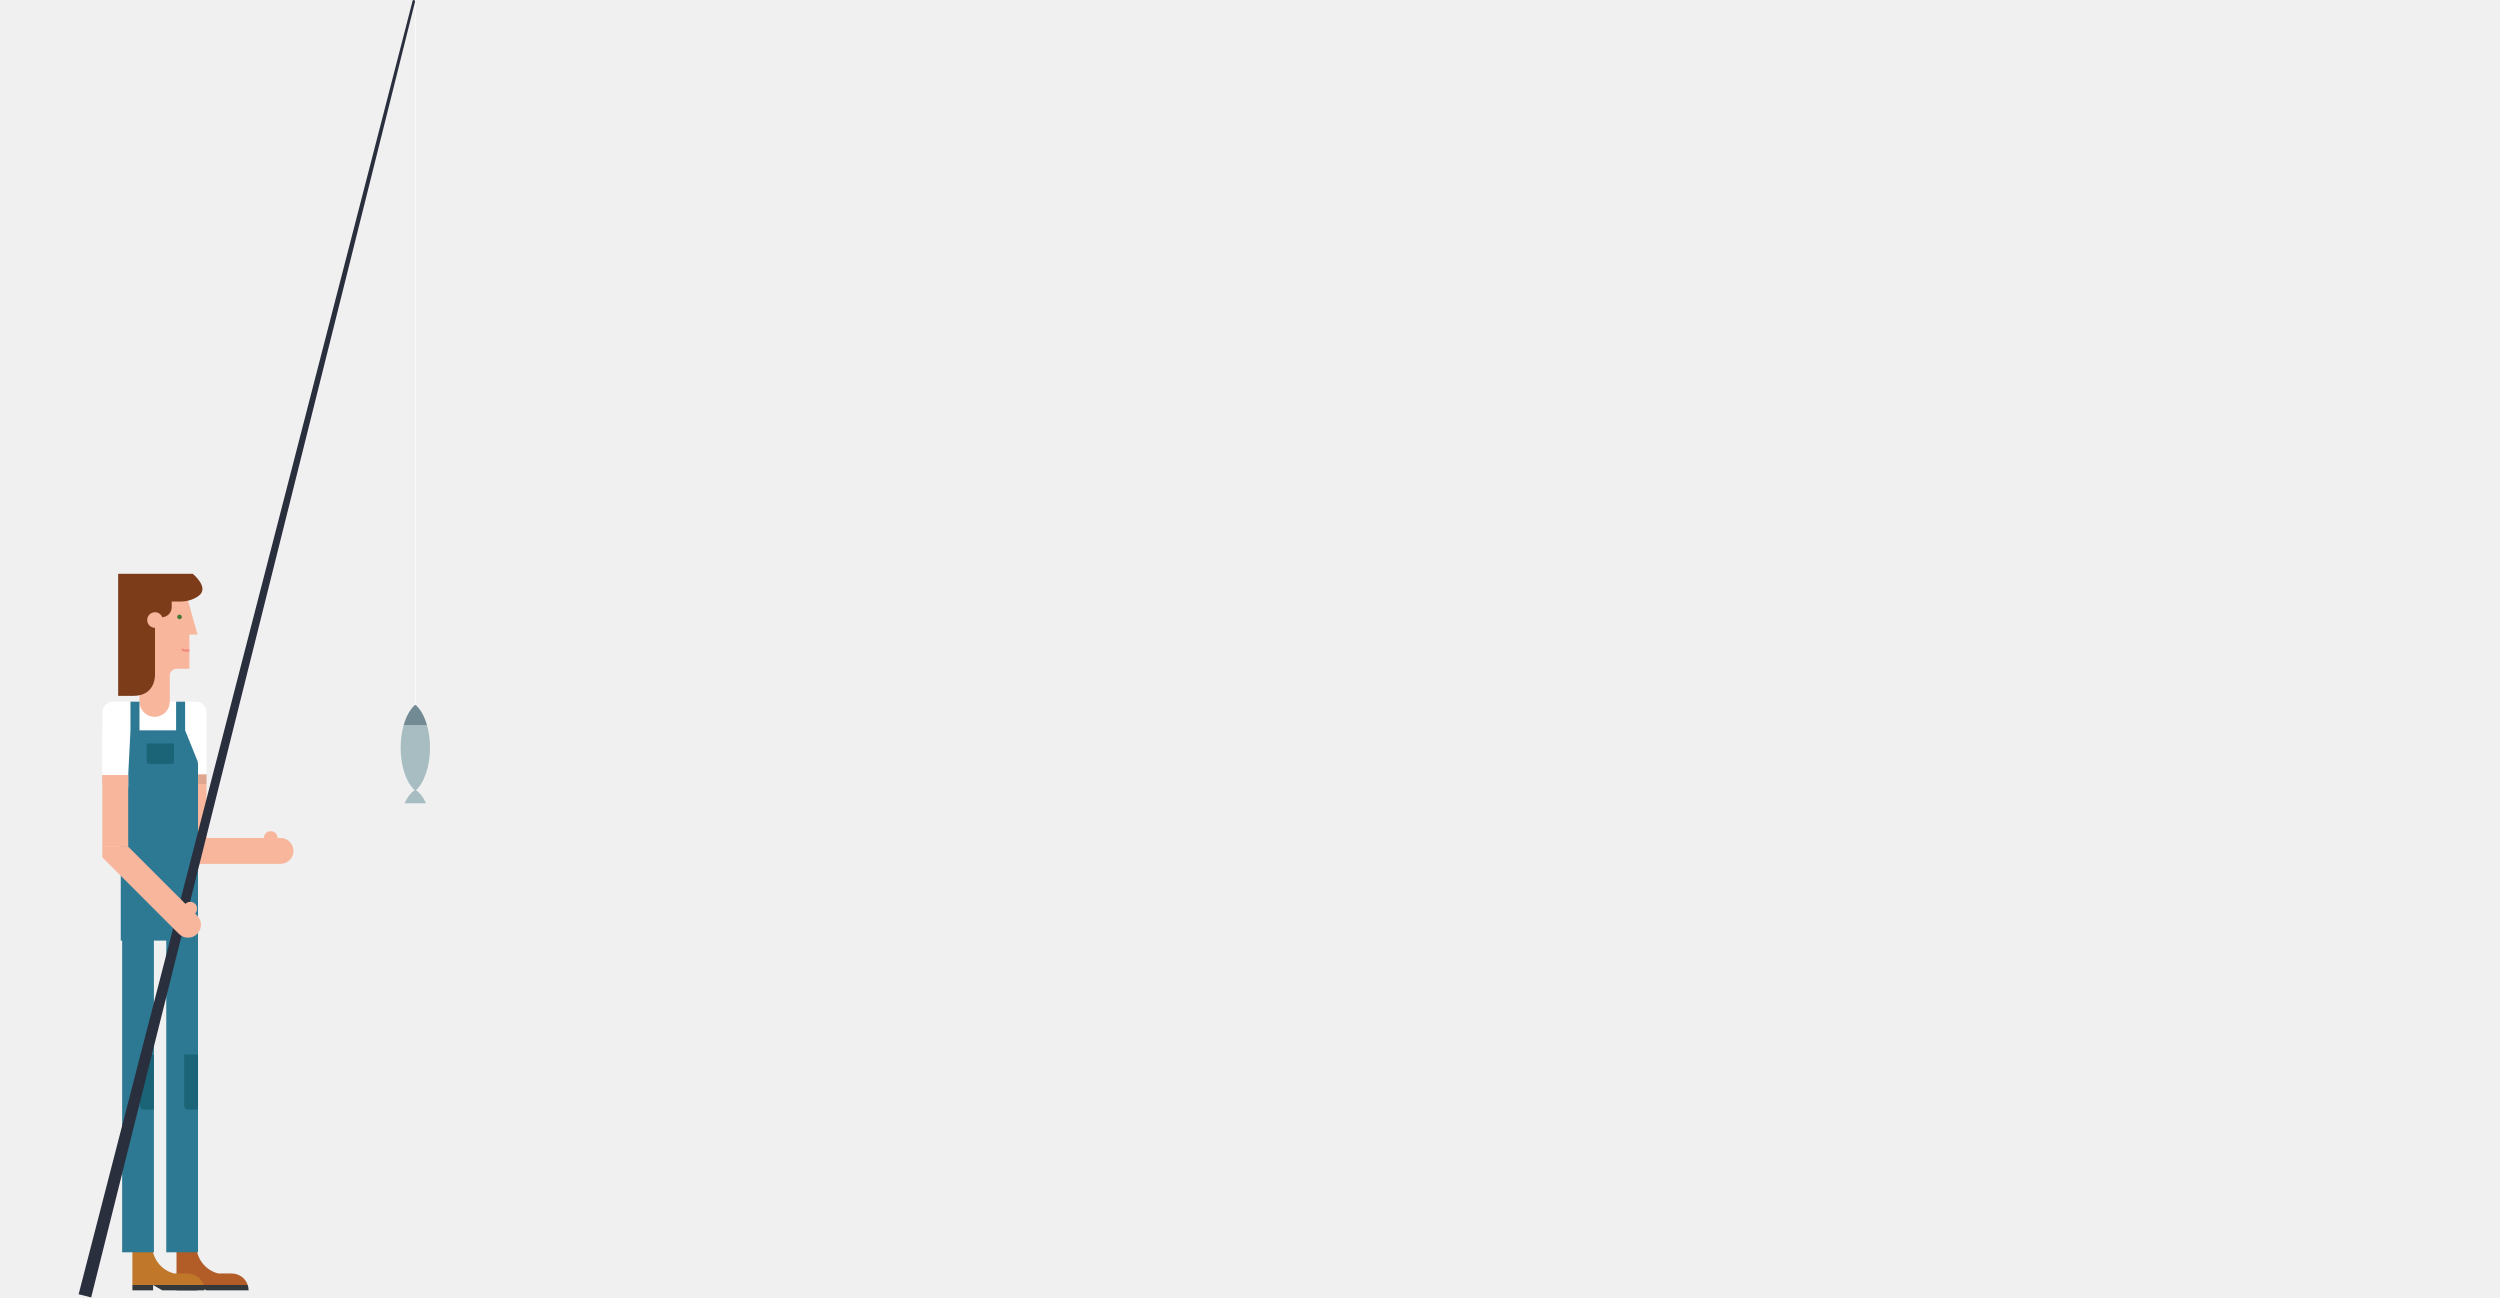
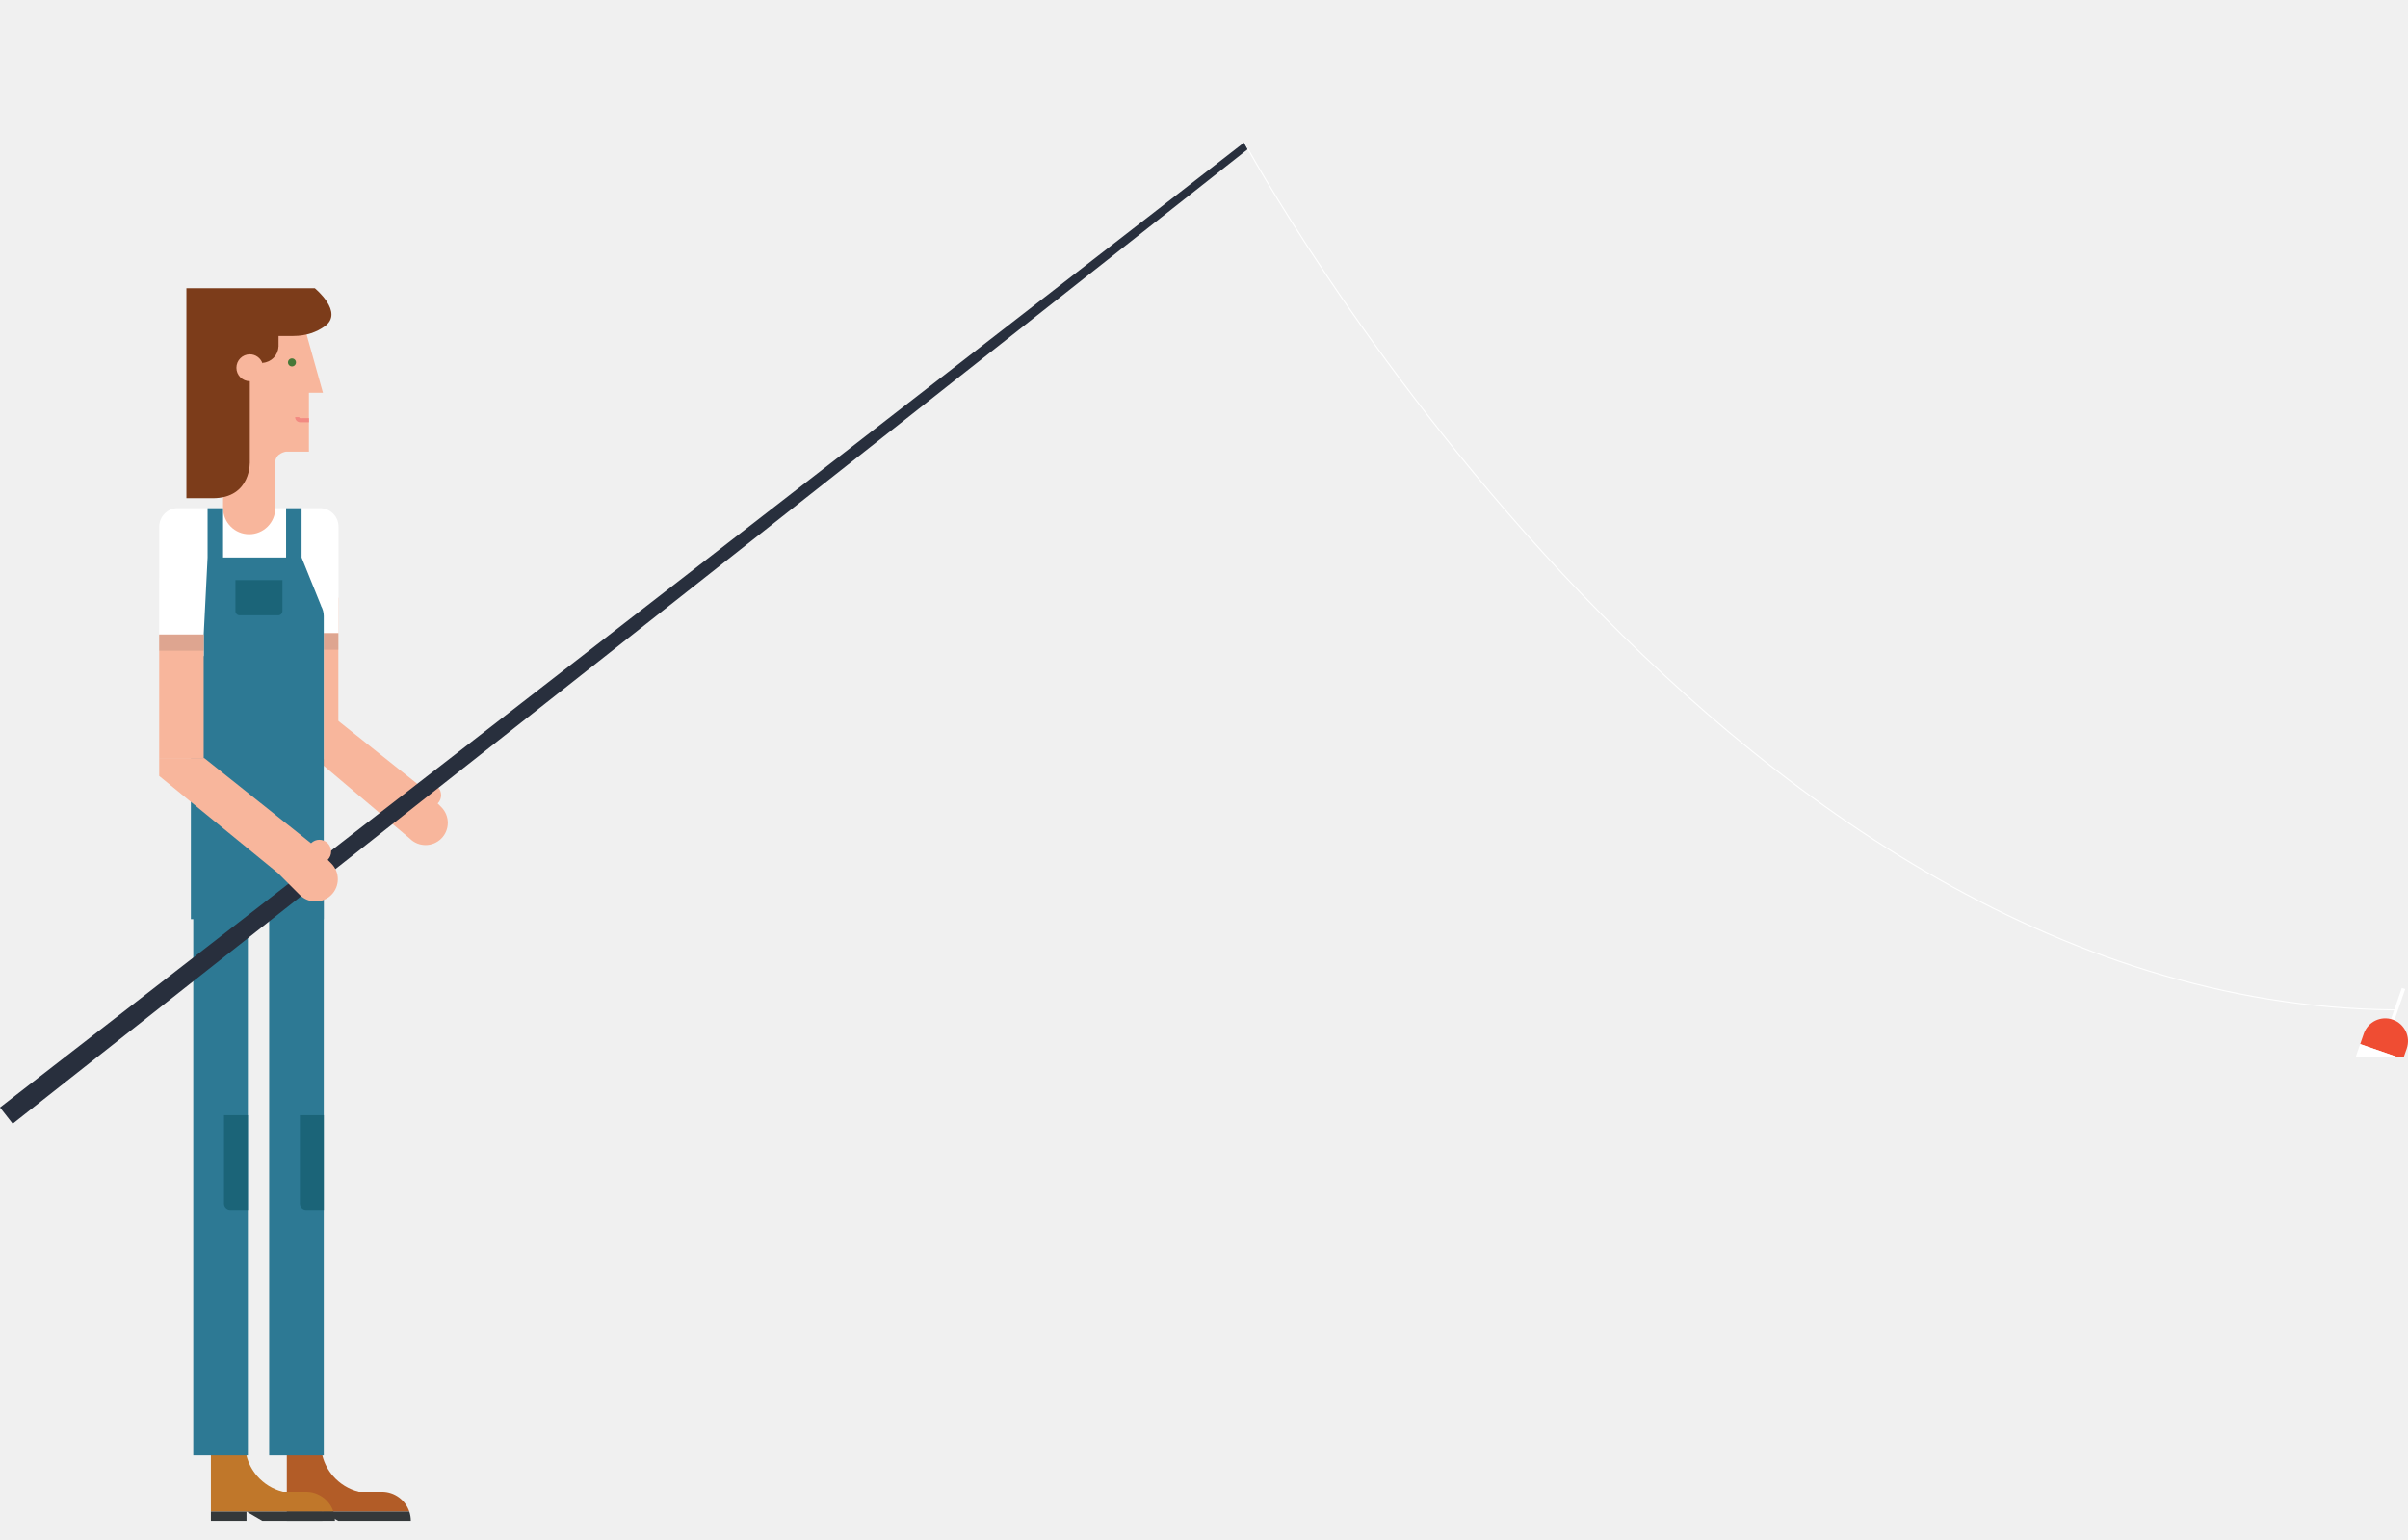
- <svg xmlns="http://www.w3.org/2000/svg" version="1.1" id="Layer_1" x="0px" y="0px" width="584.562px" height="303.37px" viewBox="0 0 584.562 303.37" enable-background="new 0 0 584.562 303.37" xml:space="preserve">
+ <svg xmlns="http://www.w3.org/2000/svg" version="1.1" id="Layer_1" x="0px" y="0px" width="328.125px" height="209.826px" viewBox="-11.875 95.156 328.125 209.826" enable-background="new -11.875 95.156 328.125 209.826" xml:space="preserve">
  <g>
    <g>
-       <path fill="#F8B69C" d="M61.708,195.938l0.001,0.006h-0.291h-1.306h-17.88v6.044h17.88h1.306h4.054v-0.012    c0.042,0.002,0.079,0.012,0.121,0.012c1.673,0,3.027-1.353,3.027-3.025c0-1.67-1.354-3.025-3.027-3.025    c-0.042,0-0.079,0.01-0.121,0.014v-0.008h-0.57l0.001-0.006c0-0.882-0.716-1.597-1.597-1.597    C62.425,194.341,61.708,195.056,61.708,195.938z" />
-       <rect x="42.233" y="181.035" fill="#F8B69C" width="6.048" height="18.311" />
+       <rect x="28.169" y="176.61" fill="#F8B69C" width="6.062" height="16.826" />
+       <path fill="#F8B69C" d="M48.254,205.139c-0.029-0.029-0.488-0.488-0.488-0.488c0.626-0.627,0.625-1.643,0.001-2.266    c-0.626-0.627-1.642-0.629-2.269,0v0.002l-14.563-11.613h-0.07l-6.062-0.002v2.447c0,0,19.133,16.184,19.162,16.213    c1.188,1.186,3.107,1.186,4.293,0C49.441,208.247,49.441,206.329,48.254,205.139z" />
    </g>
    <g>
      <g>
-         <path fill="#F8B69C" d="M43.034,137.124l3.153,11.251h-1.905v7.998h-3.099c0,0-1.48,0.186-1.48,1.481c0,0.557,0,5.134,0,7.354     v2.592h-7.093v-1.666v-29.241h10.239L43.034,137.124z" />
-         <circle fill="#477838" cx="41.978" cy="144.253" r="0.544" />
-         <path fill="#F28A82" d="M43.104,151.827c-0.081,0-0.144-0.062-0.144-0.143h-0.555c0,0.385,0.313,0.699,0.699,0.699h1.188v-0.557     H43.104z" />
-         <path fill="#7C3C1A" d="M27.627,134.164v28.546c0,0,1.79,0,3.554,0c5.351,0,5.065-5.066,5.065-5.066v-10.836     c-1.007-0.001-1.824-0.819-1.824-1.826c0-1.01,0.819-1.828,1.828-1.828c0.8,0,1.473,0.519,1.721,1.234l0.023-0.075     c1.169-0.087,2.091-1.026,2.145-2.202h0.012v-1.457c0.521,0,1.173,0,1.991,0c1.817,0,3.222-0.548,4.3-1.322     c2.638-1.896-1.367-5.167-1.367-5.167H27.627z" />
+         <path fill="#F8B69C" d="M28.969,137.403l3.162,11.278h-1.91v8.019h-3.108c0,0-1.481,0.188-1.481,1.482c0,0.559,0,5.146,0,7.371     v2.6h-7.111v-1.67v-29.314h10.263L28.969,137.403z" />
+         <circle fill="#477838" cx="27.911" cy="144.548" r="0.545" />
+         <path fill="#F28A82" d="M29.039,152.141c-0.078,0-0.144-0.062-0.144-0.143h-0.557c0,0.385,0.314,0.699,0.7,0.699h1.192v-0.559     L29.039,152.141L29.039,152.141z" />
+         <path fill="#7C3C1A" d="M13.526,134.433v28.618c0,0,1.792,0,3.561,0c5.366,0,5.08-5.078,5.08-5.078v-10.863     c-1.01-0.002-1.828-0.821-1.828-1.833c0-1.009,0.819-1.832,1.83-1.832c0.803,0,1.477,0.521,1.726,1.239l0.024-0.076     c1.171-0.088,2.096-1.028,2.15-2.209h0.012v-1.458c0.522,0,1.175,0,1.997,0c1.822,0,3.229-0.55,4.311-1.326     c2.646-1.901-1.37-5.182-1.37-5.182H13.526z" />
      </g>
    </g>
    <g>
-       <path fill="#B25C27" d="M54.19,297.775h-3.128c-1.378-0.338-2.593-1.098-3.498-2.139c-0.681-0.783-1.186-1.725-1.451-2.764v-6.088    l-0.155-0.033h-4.683v7.695v2.572v0.83v0.826v1.785h16.65C57.401,298.9,55.927,297.775,54.19,297.775z" />
-       <path fill="#34383A" d="M41.275,301.717h4.838v-0.467v-0.785l2.148,1.252h9.87c0-0.439-0.075-0.859-0.207-1.256h-16.65v0.789    V301.717z" />
+       <path fill="#B25C27" d="M40.153,298.458h-3.134c-1.384-0.34-2.601-1.105-3.507-2.146c-0.683-0.785-1.189-1.729-1.454-2.77v-6.105    l-0.157-0.031h-4.694v7.713v2.582v0.83v0.826v1.791h16.692C43.373,299.583,41.896,298.458,40.153,298.458z" />
+       <path fill="#34383A" d="M27.208,302.409h4.851v-0.471v-0.785l2.153,1.256h9.894c0-0.439-0.074-0.863-0.206-1.26H27.208v0.789    V302.409z" />
    </g>
    <g>
-       <path fill="#C0772A" d="M43.873,297.775h-3.126c-1.381-0.338-2.594-1.098-3.498-2.139c-0.682-0.783-1.187-1.725-1.453-2.764    v-6.088l-0.156-0.033h-4.683v7.695v2.572v0.83v0.826v1.785h16.651C47.084,298.9,45.609,297.775,43.873,297.775z" />
-       <path fill="#34383A" d="M30.958,301.717h4.839v-0.467v-0.785l2.149,1.252h9.868c0-0.439-0.072-0.859-0.206-1.256H30.958v0.789    V301.717z" />
+       <path fill="#C0772A" d="M29.81,298.458h-3.133c-1.384-0.34-2.602-1.105-3.507-2.146c-0.683-0.785-1.189-1.729-1.456-2.77v-6.105    l-0.157-0.031h-4.694v7.713v2.582v0.83v0.826v1.791h16.692C33.03,299.583,31.551,298.458,29.81,298.458z" />
+       <path fill="#34383A" d="M16.863,302.409h4.852v-0.471v-0.785l2.155,1.256h9.894c0-0.439-0.074-0.863-0.208-1.26H16.863v0.789    V302.409z" />
    </g>
-     <rect x="42.233" y="181.035" opacity="0.4" fill="#B78D7E" width="6.048" height="2.271" />
+     <rect x="28.169" y="181.423" opacity="0.4" fill="#B78D7E" enable-background="new    " width="6.062" height="2.277" />
    <g>
-       <rect x="28.561" y="214.828" fill="#2D7994" width="7.422" height="77.992" />
-       <path fill="#1B6478" d="M32.736,246.58v8.346v2.385v1.289c0,0.473,0.386,0.857,0.859,0.857h2.388V246.58H32.736z" />
+       <rect x="14.46" y="215.302" fill="#2D7994" width="7.443" height="78.189" />
+       <path fill="#1B6478" d="M18.647,247.132v8.365v2.393v1.291c0,0.477,0.385,0.861,0.859,0.861h2.396v-12.91H18.647L18.647,247.132z" />
    </g>
    <g>
-       <rect x="38.877" y="214.828" fill="#2D7994" width="7.423" height="77.992" />
-       <path fill="#1B6478" d="M43.052,246.58v8.346v2.385v1.289c0,0.473,0.385,0.857,0.859,0.857H46.3V246.58H43.052z" />
+       <rect x="24.803" y="215.302" fill="#2D7994" width="7.441" height="78.189" />
+       <path fill="#1B6478" d="M28.988,247.132v8.365v2.393v1.291c0,0.477,0.387,0.861,0.862,0.861h2.395v-12.91H28.988L28.988,247.132z" />
    </g>
-     <path fill="#FFFFFF" d="M45.797,164.063h-4.115h-1.971h-0.002c-0.001,1.957-1.588,3.543-3.548,3.543   c-1.957,0-3.544-1.586-3.545-3.543h-0.082h-4.296h-1.79c-1.384,0-2.508,1.12-2.508,2.507l-0.013,14.776h4.307v6.501h9.641v-6.501   h3.807v-0.312h5.653h0.969v-8.304v-2.698v-3.463C48.304,165.184,47.183,164.063,45.797,164.063z" />
-     <rect x="32.806" y="177.502" fill="#FFFFFF" width="13.494" height="20.69" />
-     <rect x="37.875" y="168.762" fill="#FFFFFF" width="1.851" height="20.552" />
-     <path fill="#2D7994" d="M46.297,178.731c0-0.504-0.141-0.97-0.367-1.383l0.003-0.021l-2.65-6.559v-6.705h-2.107v6.705h-8.564   v-6.705h-2.105v6.705l-0.53,10.559v2.769l-1.742,3.752v32.082h18.062v-33.726v-2.108V178.731L46.297,178.731L46.297,178.731z" />
-     <path fill="#1B6478" d="M34.289,173.842v1.753v1.598v0.861c0,0.316,0.259,0.574,0.577,0.574h5.241c0.317,0,0.574-0.258,0.574-0.574   v-0.861v-1.598v-1.753H34.289z" />
-     <rect x="23.927" y="181.241" opacity="0.4" fill="#B78D7E" width="6.081" height="2.198" />
+     <path fill="#FFFFFF" d="M31.741,164.409h-4.125H25.64h-0.003c0,1.961-1.592,3.551-3.556,3.551c-1.964,0-3.557-1.59-3.557-3.551   h-0.082h-4.308h-1.792c-1.389,0-2.516,1.123-2.516,2.514l-0.011,14.812h4.316v6.516h9.666v-6.516h3.817v-0.312h5.665h0.973V173.1   v-2.705v-3.473C34.254,165.532,33.129,164.409,31.741,164.409z" />
+     <rect x="18.717" y="177.882" fill="#FFFFFF" width="13.528" height="20.742" />
+     <rect x="23.799" y="169.118" fill="#FFFFFF" width="1.856" height="20.604" />
+     <path fill="#2D7994" d="M32.242,179.114c0-0.506-0.141-0.975-0.369-1.387l0.003-0.021l-2.656-6.574v-6.723h-2.111v6.723h-8.588   v-6.723h-2.109v6.723l-0.533,10.584v2.775l-1.746,3.76v32.164h18.109v-33.811v-2.113V179.114L32.242,179.114L32.242,179.114z" />
+     <path fill="#1B6478" d="M20.204,174.212v1.758v1.604v0.861c0,0.318,0.259,0.576,0.578,0.576h5.254c0.318,0,0.575-0.258,0.575-0.576   v-0.861v-1.604v-1.758H20.204z" />
    <g>
-       <polygon fill="#292F3D" points="21.32,303.369 18.384,302.625 96.527,0 97.113,0.147   " />
-       <line fill="none" stroke="#FFFFFF" stroke-width="0.151" stroke-miterlimit="10" x1="97.113" y1="0" x2="97.113" y2="180.215" />
-       <g>
-         <path fill="#A7BDC2" d="M97.113,184.639c-1.028,0.671-1.897,1.786-2.505,3.183h5.008     C99.009,186.425,98.139,185.31,97.113,184.639z" />
-         <path fill="#A7BDC2" d="M93.681,174.834c0,4.504,1.412,8.373,3.432,10.06c2.018-1.687,3.43-5.556,3.43-10.06     c0-1.91-0.256-3.704-0.701-5.268h-5.46C93.937,171.13,93.681,172.924,93.681,174.834z" />
-         <path fill="#728A93" d="M97.113,164.774c-1.165,0.971-2.124,2.667-2.731,4.792h5.46     C99.235,167.441,98.275,165.745,97.113,164.774z" />
-       </g>
+       <rect x="314.554" y="229.724" transform="matrix(-0.9446 -0.3282 0.3282 -0.9446 535.9169 555.0355)" fill="#FFFFFF" width="0.488" height="5.136" />
+       <polygon fill="#282F3D" points="-10.143,248.294 -11.875,246.081 157.682,114.552 158.206,115.442   " />
+       <path fill="none" stroke="#FFFFFF" stroke-width="0.141" stroke-miterlimit="10" d="M157.678,114.552    c0,0,63.393,117.395,156.74,118.23" />
+       <path fill="#EF4D33" d="M315.67,239.218l0.408-1.168c0.561-1.617-0.293-3.381-1.91-3.941c-1.615-0.562-3.379,0.291-3.941,1.906    l-0.492,1.426l5.113,1.777H315.67z" />
+       <path fill="#FFFFFF" d="M309.732,237.438l-0.496,1.426c-0.041,0.115-0.07,0.232-0.098,0.354h5.709L309.732,237.438z" />
    </g>
    <g>
-       <rect x="23.927" y="181.241" fill="#F8B69C" width="6.049" height="16.787" />
-       <path fill="#F8B69C" d="M46.11,214.088c-0.029-0.029-0.064-0.049-0.096-0.078l0.006-0.004l-0.402-0.402l0.003-0.002    c0.625-0.627,0.625-1.639,0.001-2.262s-1.636-0.623-2.261,0l-0.001,0.004l-0.206-0.205l-3.318-3.316l-9.791-9.794h-0.069h-6.049    v2.438l6.049,6.046l5.584,5.586l3.317,3.318l2.868,2.865l0.009-0.01c0.028,0.031,0.048,0.066,0.077,0.094    c1.183,1.186,3.099,1.184,4.28,0.002C47.292,217.186,47.292,215.27,46.11,214.088z" />
+       <rect x="9.817" y="181.628" fill="#F8B69C" width="6.062" height="16.83" />
+       <path fill="#F8B69C" d="M33.268,212.825c-0.028-0.029-0.489-0.49-0.489-0.49c0.627-0.625,0.626-1.641,0.002-2.266    c-0.626-0.625-1.64-0.627-2.268,0l-0.001,0.006l-14.563-11.617h-0.069H9.817v2.445l16.202,13.252c0,0,2.931,2.928,2.959,2.959    c1.188,1.186,3.107,1.186,4.292,0C34.455,215.93,34.455,214.01,33.268,212.825z" />
    </g>
+     <rect x="9.817" y="181.628" opacity="0.4" fill="#B78D7E" enable-background="new    " width="6.096" height="2.205" />
  </g>
</svg>
